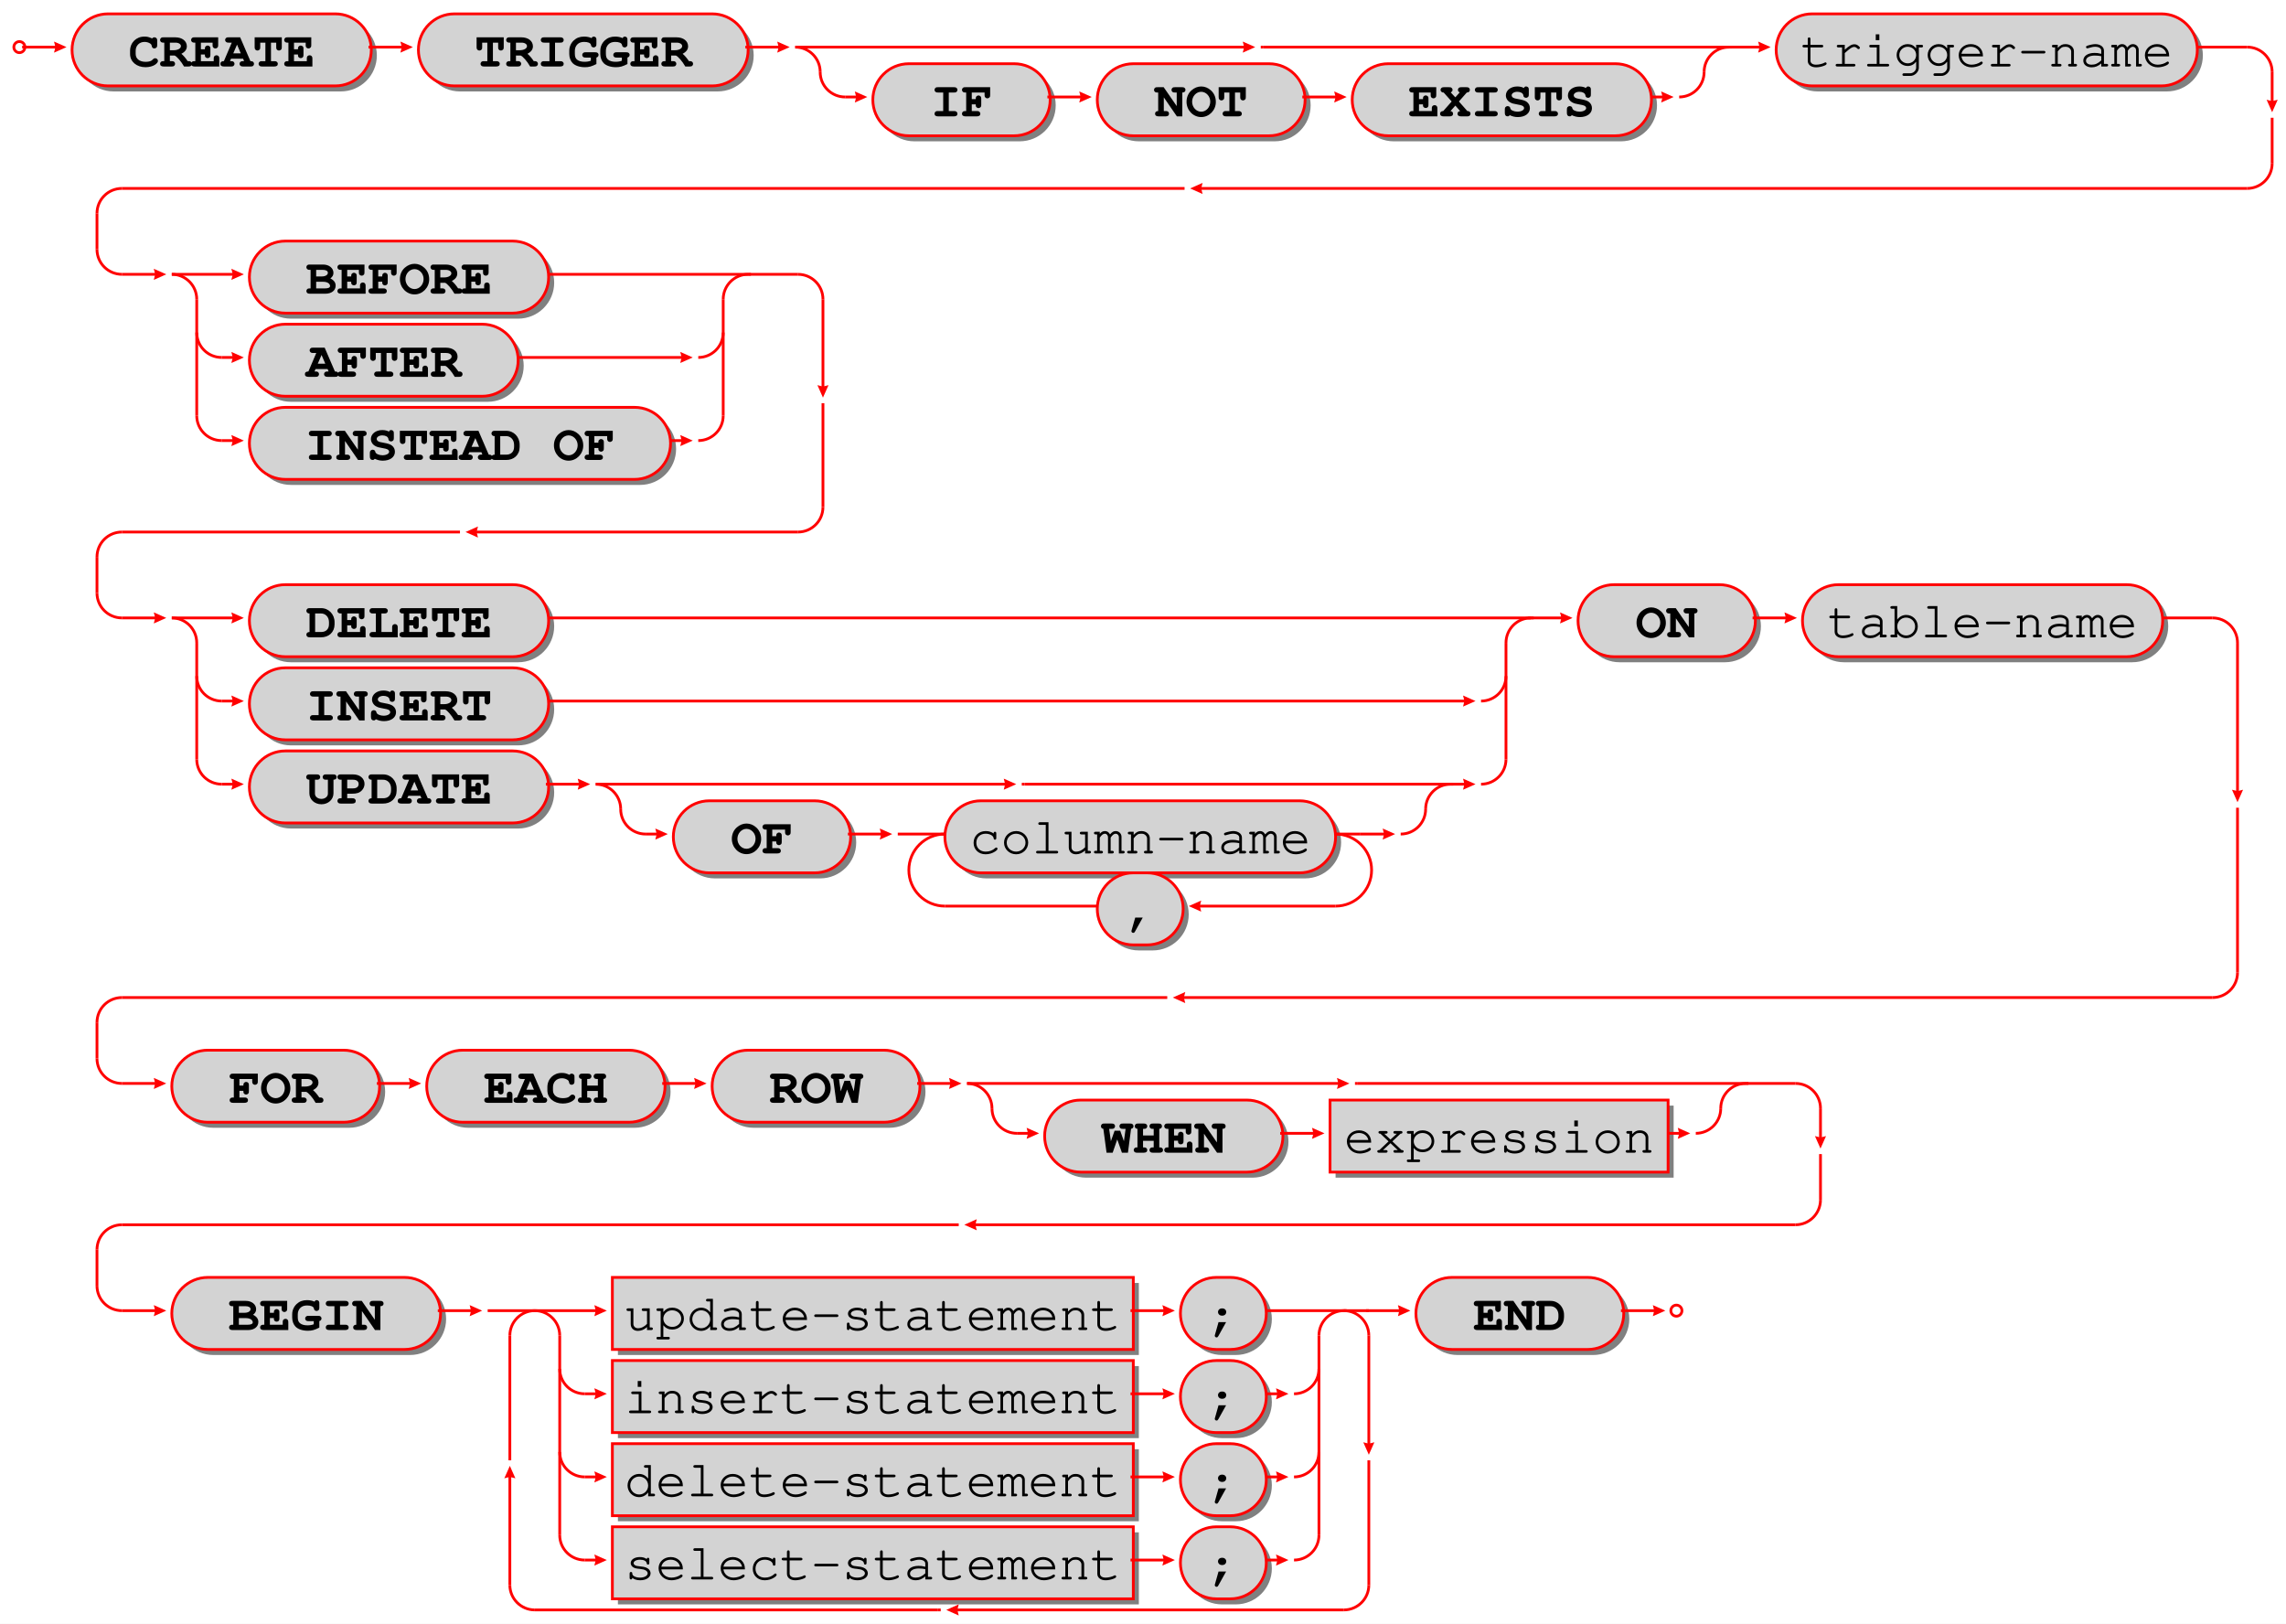
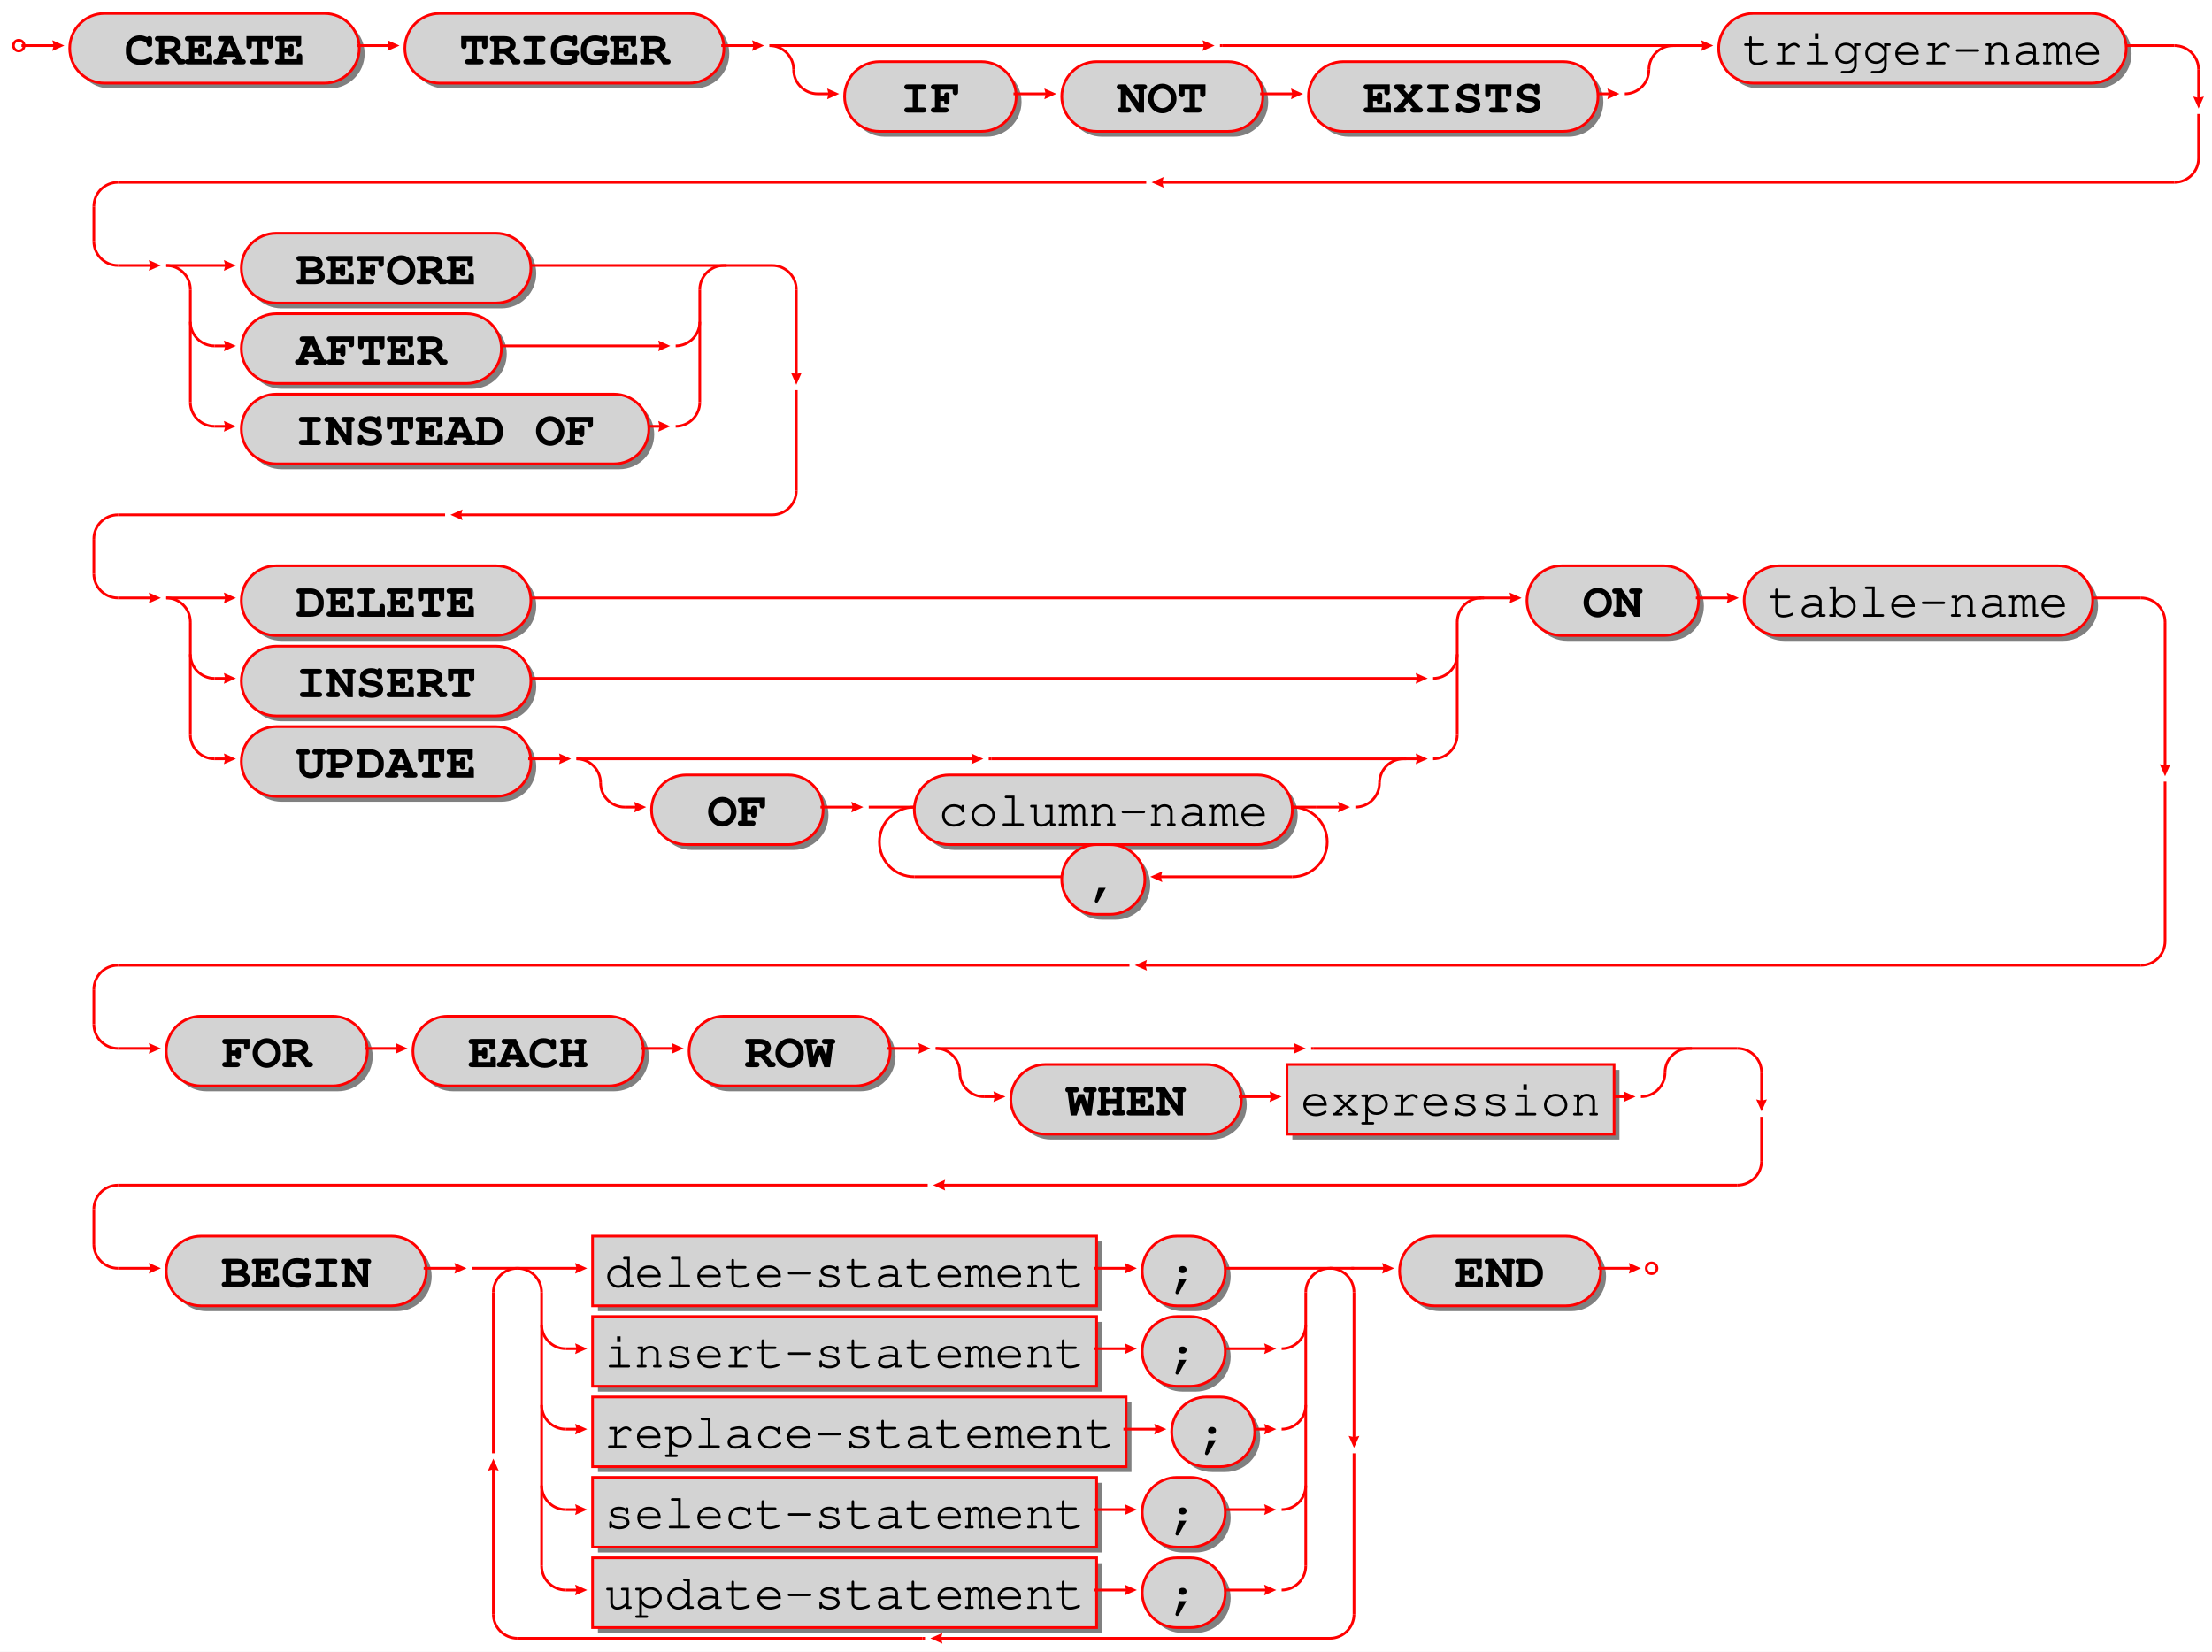
- <svg xmlns="http://www.w3.org/2000/svg" xml:space="preserve" width="825" height="586" version="1.1">
+ <svg xmlns="http://www.w3.org/2000/svg" xml:space="preserve" width="825" height="616" version="1.1">
  <style type="text/css">

.box_font {fill:#000000; text-anchor:middle;
    font-family:Courier; font-size:14pt; font-weight:regular; font-style:normal;}
.name_font {fill:#000000; text-anchor:middle;
    font-family:Courier; font-size:14pt; font-weight:regular; font-style:normal;}
.title_font {fill:#000000; text-anchor:middle;
    font-family:Sans; font-size:22pt; font-weight:bold; font-style:normal;}
.bubble_font {fill:#000000; text-anchor:middle;
    font-family:Courier; font-size:14pt; font-weight:bold; font-style:normal;}
.token_font {fill:#000000; text-anchor:middle;
    font-family:Courier; font-size:14pt; font-weight:bold; font-style:normal;}
.label {fill:#000;
  text-anchor:middle;
  font-size:16pt; font-weight:bold; font-family:Sans;}
.link {fill: #0D47A1;}
.link:hover {fill: #0D47A1; text-decoration:underline;}
.link:visited {fill: #4A148C;}

</style>
  <defs>
    <marker id="arrow" markerWidth="5" markerHeight="4" refX="2.5" refY="2" orient="auto" markerUnits="strokeWidth">
      <path d="M0,0 L0.5,2 L0,4 L4.5,2 z" fill="#FF0000" />
    </marker>
  </defs>
  <rect width="100%" height="100%" fill="white" />
  <path d="M41.0,33.0 A13.0,13.0 0 0,1 41.0,7.0 H123.0 A13.0,13.0 0 0,1 123.0,33.0 z" stroke="none" fill-opacity="0.498" fill="#000000" />
  <path d="M166.0,33.0 A13.0,13.0 0 0,1 166.0,7.0 H259.0 A13.0,13.0 0 0,1 259.0,33.0 z" stroke="none" fill-opacity="0.498" fill="#000000" />
  <path d="M330.0,51.0 A13.0,13.0 0 0,1 330.0,25.0 H368.0 A13.0,13.0 0 0,1 368.0,51.0 z" stroke="none" fill-opacity="0.498" fill="#000000" />
  <path d="M411.0,51.0 A13.0,13.0 0 0,1 411.0,25.0 H460.0 A13.0,13.0 0 0,1 460.0,51.0 z" stroke="none" fill-opacity="0.498" fill="#000000" />
  <path d="M503.0,51.0 A13.0,13.0 0 0,1 503.0,25.0 H585.0 A13.0,13.0 0 0,1 585.0,51.0 z" stroke="none" fill-opacity="0.498" fill="#000000" />
  <path d="M656.0,33.0 A13.0,13.0 0 0,1 656.0,7.0 H782.0 A13.0,13.0 0 0,1 782.0,33.0 z" stroke="none" fill-opacity="0.498" fill="#000000" />
  <path d="M105.0,115.0 A13.0,13.0 0 0,1 105.0,89.0 H187.0 A13.0,13.0 0 0,1 187.0,115.0 z" stroke="none" fill-opacity="0.498" fill="#000000" />
  <path d="M105.0,145.0 A13.0,13.0 0 0,1 105.0,119.0 H176.0 A13.0,13.0 0 0,1 176.0,145.0 z" stroke="none" fill-opacity="0.498" fill="#000000" />
  <path d="M105.0,175.0 A13.0,13.0 0 0,1 105.0,149.0 H231.0 A13.0,13.0 0 0,1 231.0,175.0 z" stroke="none" fill-opacity="0.498" fill="#000000" />
  <path d="M105.0,239.0 A13.0,13.0 0 0,1 105.0,213.0 H187.0 A13.0,13.0 0 0,1 187.0,239.0 z" stroke="none" fill-opacity="0.498" fill="#000000" />
  <path d="M105.0,269.0 A13.0,13.0 0 0,1 105.0,243.0 H187.0 A13.0,13.0 0 0,1 187.0,269.0 z" stroke="none" fill-opacity="0.498" fill="#000000" />
  <path d="M105.0,299.0 A13.0,13.0 0 0,1 105.0,273.0 H187.0 A13.0,13.0 0 0,1 187.0,299.0 z" stroke="none" fill-opacity="0.498" fill="#000000" />
  <path d="M258.0,317.0 A13.0,13.0 0 0,1 258.0,291.0 H296.0 A13.0,13.0 0 0,1 296.0,317.0 z" stroke="none" fill-opacity="0.498" fill="#000000" />
  <path d="M356.0,317.0 A13.0,13.0 0 0,1 356.0,291.0 H471.0 A13.0,13.0 0 0,1 471.0,317.0 z" stroke="none" fill-opacity="0.498" fill="#000000" />
  <path d="M411.0,343.0 A13.0,13.0 0 0,1 411.0,317.0 H416.0 A13.0,13.0 0 0,1 416.0,343.0 z" stroke="none" fill-opacity="0.498" fill="#000000" />
  <path d="M584.5,239.0 A13.0,13.0 0 0,1 584.5,213.0 H622.5 A13.0,13.0 0 0,1 622.5,239.0 z" stroke="none" fill-opacity="0.498" fill="#000000" />
  <path d="M665.5,239.0 A13.0,13.0 0 0,1 665.5,213.0 H769.5 A13.0,13.0 0 0,1 769.5,239.0 z" stroke="none" fill-opacity="0.498" fill="#000000" />
  <path d="M77.0,407.0 A13.0,13.0 0 0,1 77.0,381.0 H126.0 A13.0,13.0 0 0,1 126.0,407.0 z" stroke="none" fill-opacity="0.498" fill="#000000" />
  <path d="M169.0,407.0 A13.0,13.0 0 0,1 169.0,381.0 H229.0 A13.0,13.0 0 0,1 229.0,407.0 z" stroke="none" fill-opacity="0.498" fill="#000000" />
  <path d="M272.0,407.0 A13.0,13.0 0 0,1 272.0,381.0 H321.0 A13.0,13.0 0 0,1 321.0,407.0 z" stroke="none" fill-opacity="0.498" fill="#000000" />
  <path d="M392.0,425.0 A13.0,13.0 0 0,1 392.0,399.0 H452.0 A13.0,13.0 0 0,1 452.0,425.0 z" stroke="none" fill-opacity="0.498" fill="#000000" />
  <rect x="482.0" y="399.0" width="122.0" height="26.0" stroke="none" fill-opacity="0.498" fill="#000000" />
  <path d="M77.0,489.0 A13.0,13.0 0 0,1 77.0,463.0 H148.0 A13.0,13.0 0 0,1 148.0,489.0 z" stroke="none" fill-opacity="0.498" fill="#000000" />
  <rect x="223.0" y="463.0" width="188.0" height="26.0" stroke="none" fill-opacity="0.498" fill="#000000" />
  <path d="M441.0,489.0 A13.0,13.0 0 0,1 441.0,463.0 H446.0 A13.0,13.0 0 0,1 446.0,489.0 z" stroke="none" fill-opacity="0.498" fill="#000000" />
  <rect x="223.0" y="493.0" width="188.0" height="26.0" stroke="none" fill-opacity="0.498" fill="#000000" />
  <path d="M441.0,519.0 A13.0,13.0 0 0,1 441.0,493.0 H446.0 A13.0,13.0 0 0,1 446.0,519.0 z" stroke="none" fill-opacity="0.498" fill="#000000" />
-   <rect x="223.0" y="523.0" width="188.0" height="26.0" stroke="none" fill-opacity="0.498" fill="#000000" />
-   <path d="M441.0,549.0 A13.0,13.0 0 0,1 441.0,523.0 H446.0 A13.0,13.0 0 0,1 446.0,549.0 z" stroke="none" fill-opacity="0.498" fill="#000000" />
+   <rect x="223.0" y="523.0" width="199.0" height="26.0" stroke="none" fill-opacity="0.498" fill="#000000" />
+   <path d="M452.0,549.0 A13.0,13.0 0 0,1 452.0,523.0 H457.0 A13.0,13.0 0 0,1 457.0,549.0 z" stroke="none" fill-opacity="0.498" fill="#000000" />
  <rect x="223.0" y="553.0" width="188.0" height="26.0" stroke="none" fill-opacity="0.498" fill="#000000" />
  <path d="M441.0,579.0 A13.0,13.0 0 0,1 441.0,553.0 H446.0 A13.0,13.0 0 0,1 446.0,579.0 z" stroke="none" fill-opacity="0.498" fill="#000000" />
-   <path d="M526.0,489.0 A13.0,13.0 0 0,1 526.0,463.0 H575.0 A13.0,13.0 0 0,1 575.0,489.0 z" stroke="none" fill-opacity="0.498" fill="#000000" />
+   <rect x="223.0" y="583.0" width="188.0" height="26.0" stroke="none" fill-opacity="0.498" fill="#000000" />
+   <path d="M441.0,609.0 A13.0,13.0 0 0,1 441.0,583.0 H446.0 A13.0,13.0 0 0,1 446.0,609.0 z" stroke="none" fill-opacity="0.498" fill="#000000" />
+   <path d="M537.0,489.0 A13.0,13.0 0 0,1 537.0,463.0 H586.0 A13.0,13.0 0 0,1 586.0,489.0 z" stroke="none" fill-opacity="0.498" fill="#000000" />
  <circle cx="7" cy="17.0" r="2" stroke="#FF0000" stroke-width="1" fill="#FFFFFF" />
  <path d="M39.0,31.0 A13.0,13.0 0 0,1 39.0,5.0 H121.0 A13.0,13.0 0 0,1 121.0,31.0 z" stroke="#FF0000" stroke-width="1" fill="#D3D3D3" />
  <text class="token_font" x="80.0" y="24.0"> CREATE </text>
  <path d="M164.0,31.0 A13.0,13.0 0 0,1 164.0,5.0 H257.0 A13.0,13.0 0 0,1 257.0,31.0 z" stroke="#FF0000" stroke-width="1" fill="#D3D3D3" />
  <text class="token_font" x="210.5" y="24.0"> TRIGGER </text>
  <line x1="133.0" y1="17.0" x2="147.0" y2="17.0" stroke="#FF0000" stroke-width="1" marker-end="url(#arrow)" />
  <line x1="455.0" y1="17.0" x2="456.0" y2="17.0" stroke="#FF0000" stroke-width="1" />
  <path d="M328.0,49.0 A13.0,13.0 0 0,1 328.0,23.0 H366.0 A13.0,13.0 0 0,1 366.0,49.0 z" stroke="#FF0000" stroke-width="1" fill="#D3D3D3" />
  <text class="token_font" x="347.0" y="42.0"> IF </text>
  <path d="M409.0,49.0 A13.0,13.0 0 0,1 409.0,23.0 H458.0 A13.0,13.0 0 0,1 458.0,49.0 z" stroke="#FF0000" stroke-width="1" fill="#D3D3D3" />
  <text class="token_font" x="433.5" y="42.0"> NOT </text>
  <line x1="378.0" y1="35.0" x2="392.0" y2="35.0" stroke="#FF0000" stroke-width="1" marker-end="url(#arrow)" />
  <path d="M501.0,49.0 A13.0,13.0 0 0,1 501.0,23.0 H583.0 A13.0,13.0 0 0,1 583.0,49.0 z" stroke="#FF0000" stroke-width="1" fill="#D3D3D3" />
  <text class="token_font" x="542.0" y="42.0"> EXISTS </text>
  <line x1="470.0" y1="35.0" x2="484.0" y2="35.0" stroke="#FF0000" stroke-width="1" marker-end="url(#arrow)" />
  <line x1="287.0" y1="17.0" x2="451.0" y2="17.0" stroke="#FF0000" stroke-width="1" marker-end="url(#arrow)" />
  <line x1="456.0" y1="17.0" x2="625.0" y2="17.0" stroke="#FF0000" stroke-width="1" />
  <path d="M296.0,26.0 A9.0,9.0 0 0,0 287.0,17.0" stroke="#FF0000" stroke-width="1" fill="none" />
  <line x1="305.0" y1="35.0" x2="311.0" y2="35.0" stroke="#FF0000" stroke-width="1" marker-end="url(#arrow)" />
  <line x1="596.0" y1="35.0" x2="602.0" y2="35.0" stroke="#FF0000" stroke-width="1" marker-end="url(#arrow)" />
  <path d="M296.0,26.0 A9.0,9.0 0 0,0 305.0,35.0" stroke="#FF0000" stroke-width="1" fill="none" />
  <path d="M606.0,35.0 A9.0,9.0 0 0,0 615.0,26.0" stroke="#FF0000" stroke-width="1" fill="none" />
  <path d="M624.0,17.0 A9.0,9.0 0 0,0 615.0,26.0" stroke="#FF0000" stroke-width="1" fill="none" />
  <line x1="296.0" y1="26.0" x2="296.0" y2="26.0" stroke="#FF0000" stroke-width="1" />
  <line x1="615.0" y1="26.0" x2="615.0" y2="26.0" stroke="#FF0000" stroke-width="1" />
  <line x1="269.0" y1="17.0" x2="283.0" y2="17.0" stroke="#FF0000" stroke-width="1" marker-end="url(#arrow)" />
  <path d="M654.0,31.0 A13.0,13.0 0 0,1 654.0,5.0 H780.0 A13.0,13.0 0 0,1 780.0,31.0 z" stroke="#FF0000" stroke-width="1" fill="#D3D3D3" />
  <text class="name_font" x="717.0" y="24.0">trigger-name</text>
  <line x1="623.0" y1="17.0" x2="637.0" y2="17.0" stroke="#FF0000" stroke-width="1" marker-end="url(#arrow)" />
  <path d="M103.0,113.0 A13.0,13.0 0 0,1 103.0,87.0 H185.0 A13.0,13.0 0 0,1 185.0,113.0 z" stroke="#FF0000" stroke-width="1" fill="#D3D3D3" />
  <text class="token_font" x="144.0" y="106.0"> BEFORE </text>
  <path d="M103.0,143.0 A13.0,13.0 0 0,1 103.0,117.0 H174.0 A13.0,13.0 0 0,1 174.0,143.0 z" stroke="#FF0000" stroke-width="1" fill="#D3D3D3" />
  <text class="token_font" x="138.5" y="136.0"> AFTER </text>
  <path d="M103.0,173.0 A13.0,13.0 0 0,1 103.0,147.0 H229.0 A13.0,13.0 0 0,1 229.0,173.0 z" stroke="#FF0000" stroke-width="1" fill="#D3D3D3" />
  <text class="token_font" x="166.0" y="166.0"> INSTEAD OF </text>
  <line x1="62" y1="99.0" x2="86.0" y2="99.0" stroke="#FF0000" stroke-width="1" marker-end="url(#arrow)" />
  <line x1="198.0" y1="99.0" x2="271.0" y2="99.0" stroke="#FF0000" stroke-width="1" />
  <path d="M71.0,108.0 A9,9 0 0,0 62.0,99.0" stroke="#FF0000" stroke-width="1" fill="none" />
  <line x1="80" y1="129.0" x2="86.0" y2="129.0" stroke="#FF0000" stroke-width="1" marker-end="url(#arrow)" />
  <line x1="187.0" y1="129.0" x2="248.0" y2="129.0" stroke="#FF0000" stroke-width="1" marker-end="url(#arrow)" />
  <path d="M71.0,120.0 A9,9 0 0,0 80.0,129.0" stroke="#FF0000" stroke-width="1" fill="none" />
  <path d="M252.0,129.0 A9.0,9.0 0 0,0 261.0,120.0" stroke="#FF0000" stroke-width="1" fill="none" />
  <line x1="80" y1="159.0" x2="86.0" y2="159.0" stroke="#FF0000" stroke-width="1" marker-end="url(#arrow)" />
  <line x1="242.0" y1="159.0" x2="248.0" y2="159.0" stroke="#FF0000" stroke-width="1" marker-end="url(#arrow)" />
  <path d="M71.0,150.0 A9,9 0 0,0 80.0,159.0" stroke="#FF0000" stroke-width="1" fill="none" />
  <path d="M252.0,159.0 A9.0,9.0 0 0,0 261.0,150.0" stroke="#FF0000" stroke-width="1" fill="none" />
  <path d="M270.0,99.0 A9.0,9.0 0 0,0 261.0,108.0" stroke="#FF0000" stroke-width="1" fill="none" />
  <line x1="71" y1="150.0" x2="71" y2="108.0" stroke="#FF0000" stroke-width="1" />
  <line x1="261.0" y1="150.0" x2="261.0" y2="108.0" stroke="#FF0000" stroke-width="1" />
  <line x1="793.0" y1="17.0" x2="811.0" y2="17.0" stroke="#FF0000" stroke-width="1" />
  <path d="M820.0,26.0 A9.0,9.0 0 0,0 811.0,17.0" stroke="#FF0000" stroke-width="1" fill="none" />
  <line x1="820.0" y1="26.0" x2="820.0" y2="38.5" stroke="#FF0000" stroke-width="1" marker-end="url(#arrow)" />
  <line x1="820.0" y1="42.5" x2="820.0" y2="59.0" stroke="#FF0000" stroke-width="1" />
  <path d="M811.0,68.0 A9.0,9.0 0 0,0 820.0,59.0" stroke="#FF0000" stroke-width="1" fill="none" />
  <line x1="811.0" y1="68.0" x2="431.5" y2="68.0" stroke="#FF0000" stroke-width="1" marker-end="url(#arrow)" />
  <line x1="427.5" y1="68.0" x2="44" y2="68.0" stroke="#FF0000" stroke-width="1" />
  <path d="M44.0,68.0 A9,9 0 0,0 35.0,77.0" stroke="#FF0000" stroke-width="1" fill="none" />
  <line x1="35" y1="77.0" x2="35" y2="90.0" stroke="#FF0000" stroke-width="1" />
  <path d="M35.0,90.0 A9,9 0 0,0 44.0,99.0" stroke="#FF0000" stroke-width="1" fill="none" />
  <line x1="44" y1="99.0" x2="58.0" y2="99.0" stroke="#FF0000" stroke-width="1" marker-end="url(#arrow)" />
  <path d="M103.0,237.0 A13.0,13.0 0 0,1 103.0,211.0 H185.0 A13.0,13.0 0 0,1 185.0,237.0 z" stroke="#FF0000" stroke-width="1" fill="#D3D3D3" />
  <text class="token_font" x="144.0" y="230.0"> DELETE </text>
  <path d="M103.0,267.0 A13.0,13.0 0 0,1 103.0,241.0 H185.0 A13.0,13.0 0 0,1 185.0,267.0 z" stroke="#FF0000" stroke-width="1" fill="#D3D3D3" />
  <text class="token_font" x="144.0" y="260.0"> INSERT </text>
  <path d="M103.0,297.0 A13.0,13.0 0 0,1 103.0,271.0 H185.0 A13.0,13.0 0 0,1 185.0,297.0 z" stroke="#FF0000" stroke-width="1" fill="#D3D3D3" />
  <text class="token_font" x="144.0" y="290.0"> UPDATE </text>
  <line x1="368.75" y1="283.0" x2="369.75" y2="283.0" stroke="#FF0000" stroke-width="1" />
  <path d="M256.0,315.0 A13.0,13.0 0 0,1 256.0,289.0 H294.0 A13.0,13.0 0 0,1 294.0,315.0 z" stroke="#FF0000" stroke-width="1" fill="#D3D3D3" />
  <text class="token_font" x="275.0" y="308.0"> OF </text>
  <path d="M354.0,315.0 A13.0,13.0 0 0,1 354.0,289.0 H469.0 A13.0,13.0 0 0,1 469.0,315.0 z" stroke="#FF0000" stroke-width="1" fill="#D3D3D3" />
  <text class="name_font" x="411.5" y="308.0">column-name</text>
  <path d="M409.0,341.0 A13.0,13.0 0 0,1 409.0,315.0 H414.0 A13.0,13.0 0 0,1 414.0,341.0 z" stroke="#FF0000" stroke-width="1" fill="#D3D3D3" />
  <text class="name_font" x="411.5" y="334.0">,</text>
  <line x1="341.0" y1="327.0" x2="396.0" y2="327.0" stroke="#FF0000" stroke-width="1" />
  <line x1="482.0" y1="327.0" x2="431.0" y2="327.0" stroke="#FF0000" stroke-width="1" marker-end="url(#arrow)" />
  <line x1="324.0" y1="301.0" x2="341.0" y2="301.0" stroke="#FF0000" stroke-width="1" />
  <path d="M341.0,301.0 A13.0,13.0 0 0,0 341.0,327.0" stroke="#FF0000" stroke-width="1" fill="none" />
  <path d="M482.0,327.0 A13.0,13.0 0 0,0 482.0,301.0" stroke="#FF0000" stroke-width="1" fill="none" />
  <line x1="482.0" y1="301.0" x2="491.0" y2="301.0" stroke="#FF0000" stroke-width="1" />
  <line x1="306.0" y1="301.0" x2="320.0" y2="301.0" stroke="#FF0000" stroke-width="1" marker-end="url(#arrow)" />
  <line x1="215.0" y1="283.0" x2="364.75" y2="283.0" stroke="#FF0000" stroke-width="1" marker-end="url(#arrow)" />
  <line x1="369.75" y1="283.0" x2="524.5" y2="283.0" stroke="#FF0000" stroke-width="1" />
  <path d="M224.0,292.0 A9.0,9.0 0 0,0 215.0,283.0" stroke="#FF0000" stroke-width="1" fill="none" />
  <line x1="233.0" y1="301.0" x2="239.0" y2="301.0" stroke="#FF0000" stroke-width="1" marker-end="url(#arrow)" />
  <line x1="491.0" y1="301.0" x2="501.5" y2="301.0" stroke="#FF0000" stroke-width="1" marker-end="url(#arrow)" />
  <path d="M224.0,292.0 A9.0,9.0 0 0,0 233.0,301.0" stroke="#FF0000" stroke-width="1" fill="none" />
  <path d="M505.5,301.0 A9.0,9.0 0 0,0 514.5,292.0" stroke="#FF0000" stroke-width="1" fill="none" />
  <path d="M523.5,283.0 A9.0,9.0 0 0,0 514.5,292.0" stroke="#FF0000" stroke-width="1" fill="none" />
  <line x1="224.0" y1="292.0" x2="224.0" y2="292.0" stroke="#FF0000" stroke-width="1" />
  <line x1="514.5" y1="292.0" x2="514.5" y2="292.0" stroke="#FF0000" stroke-width="1" />
  <line x1="197.0" y1="283.0" x2="211.0" y2="283.0" stroke="#FF0000" stroke-width="1" marker-end="url(#arrow)" />
  <line x1="62" y1="223.0" x2="86.0" y2="223.0" stroke="#FF0000" stroke-width="1" marker-end="url(#arrow)" />
  <line x1="198.0" y1="223.0" x2="553.5" y2="223.0" stroke="#FF0000" stroke-width="1" />
  <path d="M71.0,232.0 A9,9 0 0,0 62.0,223.0" stroke="#FF0000" stroke-width="1" fill="none" />
  <line x1="80" y1="253.0" x2="86.0" y2="253.0" stroke="#FF0000" stroke-width="1" marker-end="url(#arrow)" />
  <line x1="198.0" y1="253.0" x2="530.5" y2="253.0" stroke="#FF0000" stroke-width="1" marker-end="url(#arrow)" />
  <path d="M71.0,244.0 A9,9 0 0,0 80.0,253.0" stroke="#FF0000" stroke-width="1" fill="none" />
  <path d="M534.5,253.0 A9.0,9.0 0 0,0 543.5,244.0" stroke="#FF0000" stroke-width="1" fill="none" />
  <line x1="80" y1="283.0" x2="86.0" y2="283.0" stroke="#FF0000" stroke-width="1" marker-end="url(#arrow)" />
  <line x1="523.5" y1="283.0" x2="530.5" y2="283.0" stroke="#FF0000" stroke-width="1" marker-end="url(#arrow)" />
  <path d="M71.0,274.0 A9,9 0 0,0 80.0,283.0" stroke="#FF0000" stroke-width="1" fill="none" />
  <path d="M534.5,283.0 A9.0,9.0 0 0,0 543.5,274.0" stroke="#FF0000" stroke-width="1" fill="none" />
  <path d="M552.5,223.0 A9.0,9.0 0 0,0 543.5,232.0" stroke="#FF0000" stroke-width="1" fill="none" />
  <line x1="71" y1="274.0" x2="71" y2="232.0" stroke="#FF0000" stroke-width="1" />
  <line x1="543.5" y1="274.0" x2="543.5" y2="232.0" stroke="#FF0000" stroke-width="1" />
  <path d="M582.5,237.0 A13.0,13.0 0 0,1 582.5,211.0 H620.5 A13.0,13.0 0 0,1 620.5,237.0 z" stroke="#FF0000" stroke-width="1" fill="#D3D3D3" />
  <text class="token_font" x="601.5" y="230.0"> ON </text>
  <line x1="551.5" y1="223.0" x2="565.5" y2="223.0" stroke="#FF0000" stroke-width="1" marker-end="url(#arrow)" />
  <path d="M663.5,237.0 A13.0,13.0 0 0,1 663.5,211.0 H767.5 A13.0,13.0 0 0,1 767.5,237.0 z" stroke="#FF0000" stroke-width="1" fill="#D3D3D3" />
  <text class="name_font" x="715.5" y="230.0">table-name</text>
  <line x1="632.5" y1="223.0" x2="646.5" y2="223.0" stroke="#FF0000" stroke-width="1" marker-end="url(#arrow)" />
  <line x1="270.0" y1="99.0" x2="288.0" y2="99.0" stroke="#FF0000" stroke-width="1" />
  <path d="M297.0,108.0 A9.0,9.0 0 0,0 288.0,99.0" stroke="#FF0000" stroke-width="1" fill="none" />
  <line x1="297.0" y1="108.0" x2="297.0" y2="141.5" stroke="#FF0000" stroke-width="1" marker-end="url(#arrow)" />
  <line x1="297.0" y1="145.5" x2="297.0" y2="183.0" stroke="#FF0000" stroke-width="1" />
  <path d="M288.0,192.0 A9.0,9.0 0 0,0 297.0,183.0" stroke="#FF0000" stroke-width="1" fill="none" />
  <line x1="288.0" y1="192.0" x2="170.0" y2="192.0" stroke="#FF0000" stroke-width="1" marker-end="url(#arrow)" />
  <line x1="166.0" y1="192.0" x2="44" y2="192.0" stroke="#FF0000" stroke-width="1" />
  <path d="M44.0,192.0 A9,9 0 0,0 35.0,201.0" stroke="#FF0000" stroke-width="1" fill="none" />
  <line x1="35" y1="201.0" x2="35" y2="214.0" stroke="#FF0000" stroke-width="1" />
  <path d="M35.0,214.0 A9,9 0 0,0 44.0,223.0" stroke="#FF0000" stroke-width="1" fill="none" />
  <line x1="44" y1="223.0" x2="58.0" y2="223.0" stroke="#FF0000" stroke-width="1" marker-end="url(#arrow)" />
  <path d="M75.0,405.0 A13.0,13.0 0 0,1 75.0,379.0 H124.0 A13.0,13.0 0 0,1 124.0,405.0 z" stroke="#FF0000" stroke-width="1" fill="#D3D3D3" />
  <text class="token_font" x="99.5" y="398.0"> FOR </text>
  <path d="M167.0,405.0 A13.0,13.0 0 0,1 167.0,379.0 H227.0 A13.0,13.0 0 0,1 227.0,405.0 z" stroke="#FF0000" stroke-width="1" fill="#D3D3D3" />
  <text class="token_font" x="197.0" y="398.0"> EACH </text>
  <line x1="136.0" y1="391.0" x2="150.0" y2="391.0" stroke="#FF0000" stroke-width="1" marker-end="url(#arrow)" />
  <path d="M270.0,405.0 A13.0,13.0 0 0,1 270.0,379.0 H319.0 A13.0,13.0 0 0,1 319.0,405.0 z" stroke="#FF0000" stroke-width="1" fill="#D3D3D3" />
  <text class="token_font" x="294.5" y="398.0"> ROW </text>
  <line x1="239.0" y1="391.0" x2="253.0" y2="391.0" stroke="#FF0000" stroke-width="1" marker-end="url(#arrow)" />
  <line x1="489.0" y1="391.0" x2="490.0" y2="391.0" stroke="#FF0000" stroke-width="1" />
  <path d="M390.0,423.0 A13.0,13.0 0 0,1 390.0,397.0 H450.0 A13.0,13.0 0 0,1 450.0,423.0 z" stroke="#FF0000" stroke-width="1" fill="#D3D3D3" />
  <text class="token_font" x="420.0" y="416.0"> WHEN </text>
  <rect x="480.0" y="397.0" width="122.0" height="26.0" stroke="#FF0000" stroke-width="1" fill="#D3D3D3" />
  <text class="box_font" x="541.0" y="416.0">expression</text>
  <line x1="462.0" y1="409.0" x2="476.0" y2="409.0" stroke="#FF0000" stroke-width="1" marker-end="url(#arrow)" />
  <line x1="349.0" y1="391.0" x2="485.0" y2="391.0" stroke="#FF0000" stroke-width="1" marker-end="url(#arrow)" />
  <line x1="490.0" y1="391.0" x2="631.0" y2="391.0" stroke="#FF0000" stroke-width="1" />
  <path d="M358.0,400.0 A9.0,9.0 0 0,0 349.0,391.0" stroke="#FF0000" stroke-width="1" fill="none" />
  <line x1="367.0" y1="409.0" x2="373.0" y2="409.0" stroke="#FF0000" stroke-width="1" marker-end="url(#arrow)" />
  <line x1="602.0" y1="409.0" x2="608.0" y2="409.0" stroke="#FF0000" stroke-width="1" marker-end="url(#arrow)" />
  <path d="M358.0,400.0 A9.0,9.0 0 0,0 367.0,409.0" stroke="#FF0000" stroke-width="1" fill="none" />
  <path d="M612.0,409.0 A9.0,9.0 0 0,0 621.0,400.0" stroke="#FF0000" stroke-width="1" fill="none" />
  <path d="M630.0,391.0 A9.0,9.0 0 0,0 621.0,400.0" stroke="#FF0000" stroke-width="1" fill="none" />
  <line x1="358.0" y1="400.0" x2="358.0" y2="400.0" stroke="#FF0000" stroke-width="1" />
  <line x1="621.0" y1="400.0" x2="621.0" y2="400.0" stroke="#FF0000" stroke-width="1" />
  <line x1="331.0" y1="391.0" x2="345.0" y2="391.0" stroke="#FF0000" stroke-width="1" marker-end="url(#arrow)" />
  <line x1="780.5" y1="223.0" x2="798.5" y2="223.0" stroke="#FF0000" stroke-width="1" />
  <path d="M807.5,232.0 A9.0,9.0 0 0,0 798.5,223.0" stroke="#FF0000" stroke-width="1" fill="none" />
  <line x1="807.5" y1="232.0" x2="807.5" y2="287.5" stroke="#FF0000" stroke-width="1" marker-end="url(#arrow)" />
  <line x1="807.5" y1="291.5" x2="807.5" y2="351.0" stroke="#FF0000" stroke-width="1" />
  <path d="M798.5,360.0 A9.0,9.0 0 0,0 807.5,351.0" stroke="#FF0000" stroke-width="1" fill="none" />
  <line x1="798.5" y1="360.0" x2="425.25" y2="360.0" stroke="#FF0000" stroke-width="1" marker-end="url(#arrow)" />
  <line x1="421.25" y1="360.0" x2="44" y2="360.0" stroke="#FF0000" stroke-width="1" />
  <path d="M44.0,360.0 A9,9 0 0,0 35.0,369.0" stroke="#FF0000" stroke-width="1" fill="none" />
  <line x1="35" y1="369.0" x2="35" y2="382.0" stroke="#FF0000" stroke-width="1" />
  <path d="M35.0,382.0 A9,9 0 0,0 44.0,391.0" stroke="#FF0000" stroke-width="1" fill="none" />
  <line x1="44" y1="391.0" x2="58.0" y2="391.0" stroke="#FF0000" stroke-width="1" marker-end="url(#arrow)" />
  <path d="M75.0,487.0 A13.0,13.0 0 0,1 75.0,461.0 H146.0 A13.0,13.0 0 0,1 146.0,487.0 z" stroke="#FF0000" stroke-width="1" fill="#D3D3D3" />
  <text class="token_font" x="110.5" y="480.0"> BEGIN </text>
  <rect x="221.0" y="461.0" width="188.0" height="26.0" stroke="#FF0000" stroke-width="1" fill="#D3D3D3" />
-   <text class="box_font" x="315.0" y="480.0">update-statement</text>
+   <text class="box_font" x="315.0" y="480.0">delete-statement</text>
  <path d="M439.0,487.0 A13.0,13.0 0 0,1 439.0,461.0 H444.0 A13.0,13.0 0 0,1 444.0,487.0 z" stroke="#FF0000" stroke-width="1" fill="#D3D3D3" />
  <text class="name_font" x="441.5" y="480.0">;</text>
  <line x1="408.0" y1="473.0" x2="422.0" y2="473.0" stroke="#FF0000" stroke-width="1" marker-end="url(#arrow)" />
  <rect x="221.0" y="491.0" width="188.0" height="26.0" stroke="#FF0000" stroke-width="1" fill="#D3D3D3" />
  <text class="box_font" x="315.0" y="510.0">insert-statement</text>
  <path d="M439.0,517.0 A13.0,13.0 0 0,1 439.0,491.0 H444.0 A13.0,13.0 0 0,1 444.0,517.0 z" stroke="#FF0000" stroke-width="1" fill="#D3D3D3" />
  <text class="name_font" x="441.5" y="510.0">;</text>
  <line x1="408.0" y1="503.0" x2="422.0" y2="503.0" stroke="#FF0000" stroke-width="1" marker-end="url(#arrow)" />
-   <rect x="221.0" y="521.0" width="188.0" height="26.0" stroke="#FF0000" stroke-width="1" fill="#D3D3D3" />
-   <text class="box_font" x="315.0" y="540.0">delete-statement</text>
-   <path d="M439.0,547.0 A13.0,13.0 0 0,1 439.0,521.0 H444.0 A13.0,13.0 0 0,1 444.0,547.0 z" stroke="#FF0000" stroke-width="1" fill="#D3D3D3" />
-   <text class="name_font" x="441.5" y="540.0">;</text>
-   <line x1="408.0" y1="533.0" x2="422.0" y2="533.0" stroke="#FF0000" stroke-width="1" marker-end="url(#arrow)" />
+   <rect x="221.0" y="521.0" width="199.0" height="26.0" stroke="#FF0000" stroke-width="1" fill="#D3D3D3" />
+   <text class="box_font" x="320.5" y="540.0">replace-statement</text>
+   <path d="M450.0,547.0 A13.0,13.0 0 0,1 450.0,521.0 H455.0 A13.0,13.0 0 0,1 455.0,547.0 z" stroke="#FF0000" stroke-width="1" fill="#D3D3D3" />
+   <text class="name_font" x="452.5" y="540.0">;</text>
+   <line x1="419.0" y1="533.0" x2="433.0" y2="533.0" stroke="#FF0000" stroke-width="1" marker-end="url(#arrow)" />
  <rect x="221.0" y="551.0" width="188.0" height="26.0" stroke="#FF0000" stroke-width="1" fill="#D3D3D3" />
  <text class="box_font" x="315.0" y="570.0">select-statement</text>
  <path d="M439.0,577.0 A13.0,13.0 0 0,1 439.0,551.0 H444.0 A13.0,13.0 0 0,1 444.0,577.0 z" stroke="#FF0000" stroke-width="1" fill="#D3D3D3" />
  <text class="name_font" x="441.5" y="570.0">;</text>
  <line x1="408.0" y1="563.0" x2="422.0" y2="563.0" stroke="#FF0000" stroke-width="1" marker-end="url(#arrow)" />
+   <rect x="221.0" y="581.0" width="188.0" height="26.0" stroke="#FF0000" stroke-width="1" fill="#D3D3D3" />
+   <text class="box_font" x="315.0" y="600.0">update-statement</text>
+   <path d="M439.0,607.0 A13.0,13.0 0 0,1 439.0,581.0 H444.0 A13.0,13.0 0 0,1 444.0,607.0 z" stroke="#FF0000" stroke-width="1" fill="#D3D3D3" />
+   <text class="name_font" x="441.5" y="600.0">;</text>
+   <line x1="408.0" y1="593.0" x2="422.0" y2="593.0" stroke="#FF0000" stroke-width="1" marker-end="url(#arrow)" />
  <line x1="193.0" y1="473.0" x2="217.0" y2="473.0" stroke="#FF0000" stroke-width="1" marker-end="url(#arrow)" />
-   <line x1="457.0" y1="473.0" x2="486.0" y2="473.0" stroke="#FF0000" stroke-width="1" />
+   <line x1="457.0" y1="473.0" x2="497.0" y2="473.0" stroke="#FF0000" stroke-width="1" />
  <path d="M202.0,482.0 A9.0,9.0 0 0,0 193.0,473.0" stroke="#FF0000" stroke-width="1" fill="none" />
  <line x1="211.0" y1="503.0" x2="217.0" y2="503.0" stroke="#FF0000" stroke-width="1" marker-end="url(#arrow)" />
-   <line x1="457.0" y1="503.0" x2="463.0" y2="503.0" stroke="#FF0000" stroke-width="1" marker-end="url(#arrow)" />
+   <line x1="457.0" y1="503.0" x2="474.0" y2="503.0" stroke="#FF0000" stroke-width="1" marker-end="url(#arrow)" />
  <path d="M202.0,494.0 A9.0,9.0 0 0,0 211.0,503.0" stroke="#FF0000" stroke-width="1" fill="none" />
-   <path d="M467.0,503.0 A9.0,9.0 0 0,0 476.0,494.0" stroke="#FF0000" stroke-width="1" fill="none" />
+   <path d="M478.0,503.0 A9.0,9.0 0 0,0 487.0,494.0" stroke="#FF0000" stroke-width="1" fill="none" />
  <line x1="211.0" y1="533.0" x2="217.0" y2="533.0" stroke="#FF0000" stroke-width="1" marker-end="url(#arrow)" />
-   <line x1="457.0" y1="533.0" x2="463.0" y2="533.0" stroke="#FF0000" stroke-width="1" marker-end="url(#arrow)" />
+   <line x1="468.0" y1="533.0" x2="474.0" y2="533.0" stroke="#FF0000" stroke-width="1" marker-end="url(#arrow)" />
  <path d="M202.0,524.0 A9.0,9.0 0 0,0 211.0,533.0" stroke="#FF0000" stroke-width="1" fill="none" />
-   <path d="M467.0,533.0 A9.0,9.0 0 0,0 476.0,524.0" stroke="#FF0000" stroke-width="1" fill="none" />
+   <path d="M478.0,533.0 A9.0,9.0 0 0,0 487.0,524.0" stroke="#FF0000" stroke-width="1" fill="none" />
  <line x1="211.0" y1="563.0" x2="217.0" y2="563.0" stroke="#FF0000" stroke-width="1" marker-end="url(#arrow)" />
-   <line x1="457.0" y1="563.0" x2="463.0" y2="563.0" stroke="#FF0000" stroke-width="1" marker-end="url(#arrow)" />
+   <line x1="457.0" y1="563.0" x2="474.0" y2="563.0" stroke="#FF0000" stroke-width="1" marker-end="url(#arrow)" />
  <path d="M202.0,554.0 A9.0,9.0 0 0,0 211.0,563.0" stroke="#FF0000" stroke-width="1" fill="none" />
-   <path d="M467.0,563.0 A9.0,9.0 0 0,0 476.0,554.0" stroke="#FF0000" stroke-width="1" fill="none" />
-   <path d="M485.0,473.0 A9.0,9.0 0 0,0 476.0,482.0" stroke="#FF0000" stroke-width="1" fill="none" />
-   <line x1="202.0" y1="554.0" x2="202.0" y2="482.0" stroke="#FF0000" stroke-width="1" />
-   <line x1="476.0" y1="554.0" x2="476.0" y2="482.0" stroke="#FF0000" stroke-width="1" />
-   <line x1="338.5" y1="581.0" x2="339.5" y2="581.0" stroke="#FF0000" stroke-width="1" />
-   <line x1="193.0" y1="581.0" x2="338.5" y2="581.0" stroke="#FF0000" stroke-width="1" />
-   <line x1="485.0" y1="581.0" x2="343.5" y2="581.0" stroke="#FF0000" stroke-width="1" marker-end="url(#arrow)" />
+   <path d="M478.0,563.0 A9.0,9.0 0 0,0 487.0,554.0" stroke="#FF0000" stroke-width="1" fill="none" />
+   <line x1="211.0" y1="593.0" x2="217.0" y2="593.0" stroke="#FF0000" stroke-width="1" marker-end="url(#arrow)" />
+   <line x1="457.0" y1="593.0" x2="474.0" y2="593.0" stroke="#FF0000" stroke-width="1" marker-end="url(#arrow)" />
+   <path d="M202.0,584.0 A9.0,9.0 0 0,0 211.0,593.0" stroke="#FF0000" stroke-width="1" fill="none" />
+   <path d="M478.0,593.0 A9.0,9.0 0 0,0 487.0,584.0" stroke="#FF0000" stroke-width="1" fill="none" />
+   <path d="M496.0,473.0 A9.0,9.0 0 0,0 487.0,482.0" stroke="#FF0000" stroke-width="1" fill="none" />
+   <line x1="202.0" y1="584.0" x2="202.0" y2="482.0" stroke="#FF0000" stroke-width="1" />
+   <line x1="487.0" y1="584.0" x2="487.0" y2="482.0" stroke="#FF0000" stroke-width="1" />
+   <line x1="344.0" y1="611.0" x2="345.0" y2="611.0" stroke="#FF0000" stroke-width="1" />
+   <line x1="193.0" y1="611.0" x2="344.0" y2="611.0" stroke="#FF0000" stroke-width="1" />
+   <line x1="496.0" y1="611.0" x2="349.0" y2="611.0" stroke="#FF0000" stroke-width="1" marker-end="url(#arrow)" />
  <line x1="176.0" y1="473.0" x2="193.0" y2="473.0" stroke="#FF0000" stroke-width="1" />
  <path d="M193.0,473.0 A9.0,9.0 0 0,0 184.0,482.0" stroke="#FF0000" stroke-width="1" fill="none" />
-   <line x1="184.0" y1="572.0" x2="184.0" y2="531.0" stroke="#FF0000" stroke-width="1" marker-end="url(#arrow)" />
-   <line x1="184.0" y1="527.0" x2="184.0" y2="482.0" stroke="#FF0000" stroke-width="1" />
-   <path d="M184.0,572.0 A9.0,9.0 0 0,0 193.0,581.0" stroke="#FF0000" stroke-width="1" fill="none" />
-   <path d="M494.0,482.0 A9.0,9.0 0 0,0 485.0,473.0" stroke="#FF0000" stroke-width="1" fill="none" />
-   <line x1="494.0" y1="482.0" x2="494.0" y2="523.0" stroke="#FF0000" stroke-width="1" marker-end="url(#arrow)" />
-   <line x1="494.0" y1="527.0" x2="494.0" y2="572.0" stroke="#FF0000" stroke-width="1" />
-   <path d="M485.0,581.0 A9.0,9.0 0 0,0 494.0,572.0" stroke="#FF0000" stroke-width="1" fill="none" />
-   <line x1="485.0" y1="473.0" x2="494.0" y2="473.0" stroke="#FF0000" stroke-width="1" />
+   <line x1="184.0" y1="602.0" x2="184.0" y2="546.0" stroke="#FF0000" stroke-width="1" marker-end="url(#arrow)" />
+   <line x1="184.0" y1="542.0" x2="184.0" y2="482.0" stroke="#FF0000" stroke-width="1" />
+   <path d="M184.0,602.0 A9.0,9.0 0 0,0 193.0,611.0" stroke="#FF0000" stroke-width="1" fill="none" />
+   <path d="M505.0,482.0 A9.0,9.0 0 0,0 496.0,473.0" stroke="#FF0000" stroke-width="1" fill="none" />
+   <line x1="505.0" y1="482.0" x2="505.0" y2="538.0" stroke="#FF0000" stroke-width="1" marker-end="url(#arrow)" />
+   <line x1="505.0" y1="542.0" x2="505.0" y2="602.0" stroke="#FF0000" stroke-width="1" />
+   <path d="M496.0,611.0 A9.0,9.0 0 0,0 505.0,602.0" stroke="#FF0000" stroke-width="1" fill="none" />
+   <line x1="496.0" y1="473.0" x2="505.0" y2="473.0" stroke="#FF0000" stroke-width="1" />
  <line x1="158.0" y1="473.0" x2="172.0" y2="473.0" stroke="#FF0000" stroke-width="1" marker-end="url(#arrow)" />
-   <path d="M524.0,487.0 A13.0,13.0 0 0,1 524.0,461.0 H573.0 A13.0,13.0 0 0,1 573.0,487.0 z" stroke="#FF0000" stroke-width="1" fill="#D3D3D3" />
-   <text class="token_font" x="548.5" y="480.0"> END </text>
-   <line x1="493.0" y1="473.0" x2="507.0" y2="473.0" stroke="#FF0000" stroke-width="1" marker-end="url(#arrow)" />
+   <path d="M535.0,487.0 A13.0,13.0 0 0,1 535.0,461.0 H584.0 A13.0,13.0 0 0,1 584.0,487.0 z" stroke="#FF0000" stroke-width="1" fill="#D3D3D3" />
+   <text class="token_font" x="559.5" y="480.0"> END </text>
+   <line x1="504.0" y1="473.0" x2="518.0" y2="473.0" stroke="#FF0000" stroke-width="1" marker-end="url(#arrow)" />
  <line x1="630.0" y1="391.0" x2="648.0" y2="391.0" stroke="#FF0000" stroke-width="1" />
  <path d="M657.0,400.0 A9.0,9.0 0 0,0 648.0,391.0" stroke="#FF0000" stroke-width="1" fill="none" />
  <line x1="657.0" y1="400.0" x2="657.0" y2="412.5" stroke="#FF0000" stroke-width="1" marker-end="url(#arrow)" />
  <line x1="657.0" y1="416.5" x2="657.0" y2="433.0" stroke="#FF0000" stroke-width="1" />
  <path d="M648.0,442.0 A9.0,9.0 0 0,0 657.0,433.0" stroke="#FF0000" stroke-width="1" fill="none" />
  <line x1="648.0" y1="442.0" x2="350.0" y2="442.0" stroke="#FF0000" stroke-width="1" marker-end="url(#arrow)" />
  <line x1="346.0" y1="442.0" x2="44" y2="442.0" stroke="#FF0000" stroke-width="1" />
  <path d="M44.0,442.0 A9,9 0 0,0 35.0,451.0" stroke="#FF0000" stroke-width="1" fill="none" />
  <line x1="35" y1="451.0" x2="35" y2="464.0" stroke="#FF0000" stroke-width="1" />
  <path d="M35.0,464.0 A9,9 0 0,0 44.0,473.0" stroke="#FF0000" stroke-width="1" fill="none" />
  <line x1="44" y1="473.0" x2="58.0" y2="473.0" stroke="#FF0000" stroke-width="1" marker-end="url(#arrow)" />
  <line x1="8" y1="17.0" x2="22.0" y2="17.0" stroke="#FF0000" stroke-width="1" marker-end="url(#arrow)" />
-   <circle cx="605.0" cy="473.0" r="2.0" stroke="#FF0000" stroke-width="1" fill="#FFFFFF" />
-   <line x1="585.0" y1="473.0" x2="599.0" y2="473.0" stroke="#FF0000" stroke-width="1" marker-end="url(#arrow)" />
+   <circle cx="616.0" cy="473.0" r="2.0" stroke="#FF0000" stroke-width="1" fill="#FFFFFF" />
+   <line x1="596.0" y1="473.0" x2="610.0" y2="473.0" stroke="#FF0000" stroke-width="1" marker-end="url(#arrow)" />
</svg>
